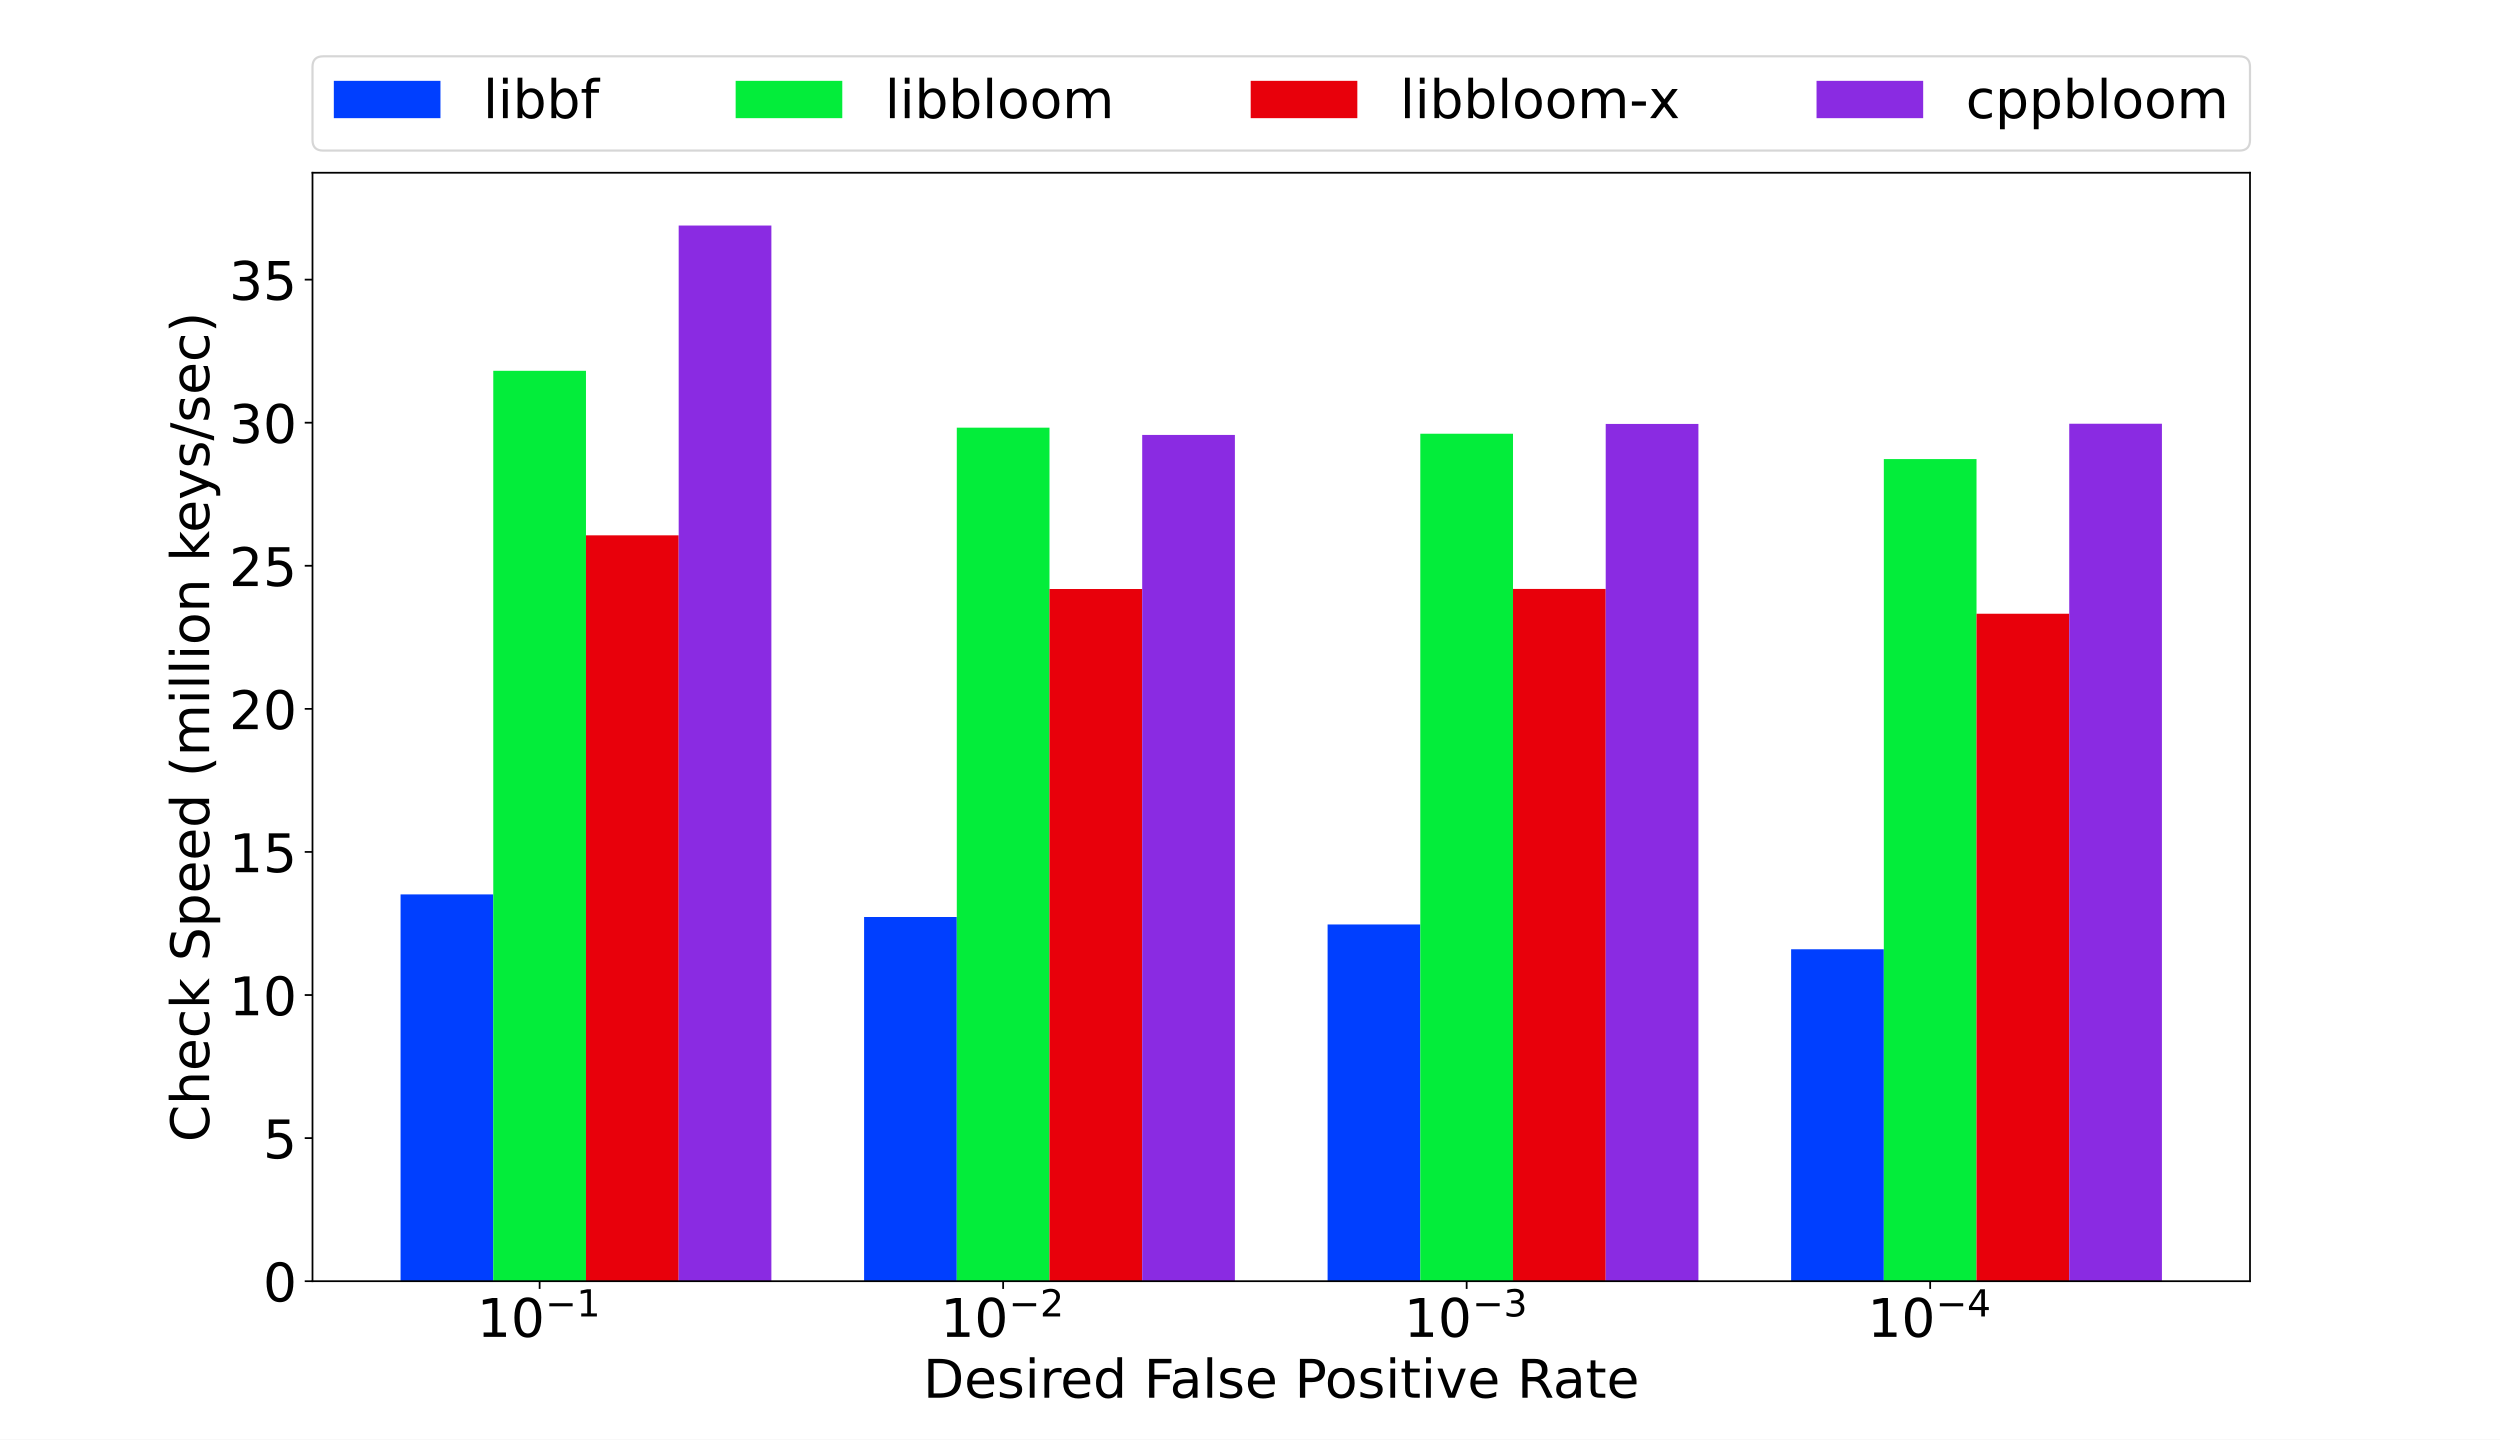
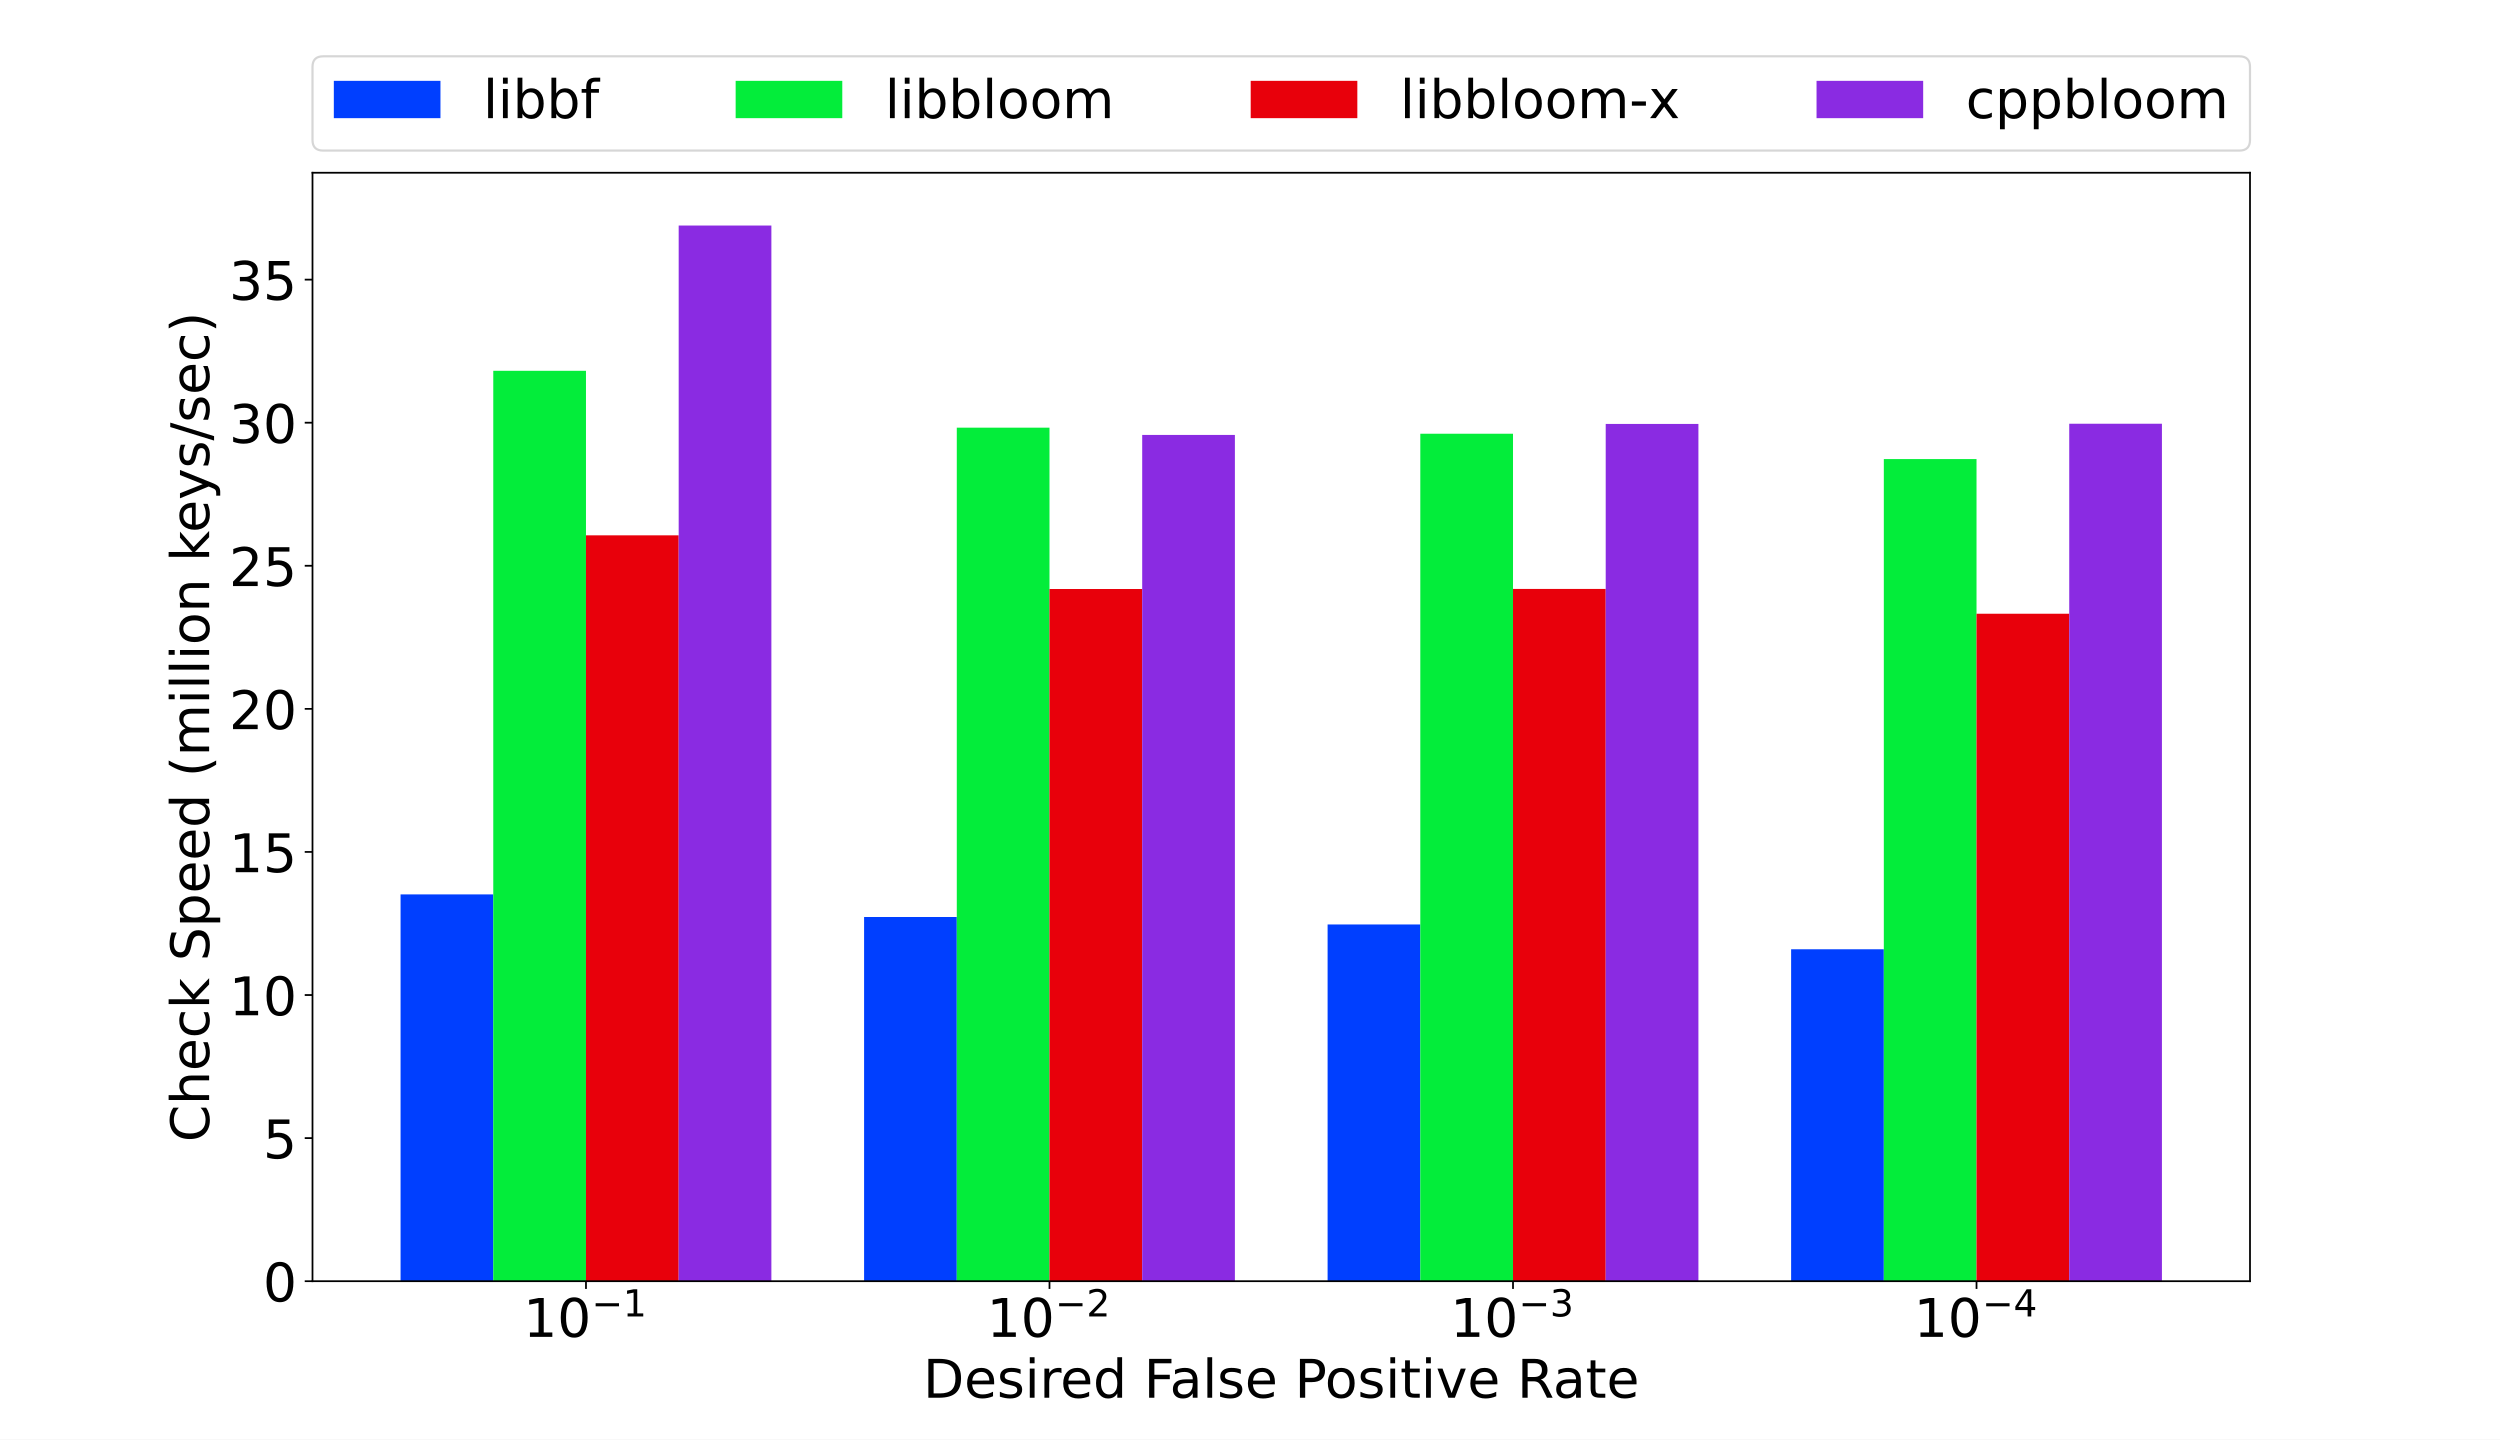
<svg xmlns="http://www.w3.org/2000/svg" xmlns:xlink="http://www.w3.org/1999/xlink" height="648pt" version="1.1" viewBox="0 0 1125.36 648" width="1125.36pt">
  <defs>
    <style type="text/css">
*{stroke-linecap:butt;stroke-linejoin:round;}
  </style>
  </defs>
  <g id="figure_1">
    <g id="patch_1">
      <path d="M 0 648  L 1125.36 648  L 1125.36 0  L 0 0  z " style="fill:#ffffff;" />
    </g>
    <g id="axes_1">
      <g id="patch_2">
        <path d="M 140.67 576.72  L 1012.824 576.72  L 1012.824 77.76  L 140.67 77.76  z " style="fill:#ffffff;" />
      </g>
      <g id="patch_3">
-         <path clip-path="url(#p3dc12ba9f0)" d="M 180.313 576.72  L 222.043 576.72  L 222.043 402.605  L 180.313 402.605  z " style="fill:#003fff;" />
+         <path clip-path="url(#p5d6a86f2ca)" d="M 180.313 576.72  L 222.043 576.72  L 222.043 402.605  L 180.313 402.605  z " style="fill:#003fff;" />
      </g>
      <g id="patch_4">
-         <path clip-path="url(#p3dc12ba9f0)" d="M 388.963 576.72  L 430.693 576.72  L 430.693 412.795  L 388.963 412.795  z " style="fill:#003fff;" />
+         <path clip-path="url(#p5d6a86f2ca)" d="M 388.963 576.72  L 430.693 576.72  L 430.693 412.795  L 388.963 412.795  z " style="fill:#003fff;" />
      </g>
      <g id="patch_5">
-         <path clip-path="url(#p3dc12ba9f0)" d="M 597.612 576.72  L 639.342 576.72  L 639.342 416.154  L 597.612 416.154  z " style="fill:#003fff;" />
+         <path clip-path="url(#p5d6a86f2ca)" d="M 597.612 576.72  L 639.342 576.72  L 639.342 416.154  L 597.612 416.154  z " style="fill:#003fff;" />
      </g>
      <g id="patch_6">
-         <path clip-path="url(#p3dc12ba9f0)" d="M 806.261 576.72  L 847.991 576.72  L 847.991 427.293  L 806.261 427.293  z " style="fill:#003fff;" />
+         <path clip-path="url(#p5d6a86f2ca)" d="M 806.261 576.72  L 847.991 576.72  L 847.991 427.293  L 806.261 427.293  z " style="fill:#003fff;" />
      </g>
      <g id="patch_7">
-         <path clip-path="url(#p3dc12ba9f0)" d="M 222.043 576.72  L 263.773 576.72  L 263.773 166.928  L 222.043 166.928  z " style="fill:#03ed3a;" />
+         <path clip-path="url(#p5d6a86f2ca)" d="M 222.043 576.72  L 263.773 576.72  L 263.773 166.928  L 222.043 166.928  z " style="fill:#03ed3a;" />
      </g>
      <g id="patch_8">
-         <path clip-path="url(#p3dc12ba9f0)" d="M 430.693 576.72  L 472.422 576.72  L 472.422 192.499  L 430.693 192.499  z " style="fill:#03ed3a;" />
+         <path clip-path="url(#p5d6a86f2ca)" d="M 430.693 576.72  L 472.422 576.72  L 472.422 192.499  L 430.693 192.499  z " style="fill:#03ed3a;" />
      </g>
      <g id="patch_9">
-         <path clip-path="url(#p3dc12ba9f0)" d="M 639.342 576.72  L 681.072 576.72  L 681.072 195.249  L 639.342 195.249  z " style="fill:#03ed3a;" />
+         <path clip-path="url(#p5d6a86f2ca)" d="M 639.342 576.72  L 681.072 576.72  L 681.072 195.249  L 639.342 195.249  z " style="fill:#03ed3a;" />
      </g>
      <g id="patch_10">
-         <path clip-path="url(#p3dc12ba9f0)" d="M 847.991 576.72  L 889.721 576.72  L 889.721 206.64  L 847.991 206.64  z " style="fill:#03ed3a;" />
+         <path clip-path="url(#p5d6a86f2ca)" d="M 847.991 576.72  L 889.721 576.72  L 889.721 206.64  L 847.991 206.64  z " style="fill:#03ed3a;" />
      </g>
      <g id="patch_11">
-         <path clip-path="url(#p3dc12ba9f0)" d="M 263.773 576.72  L 305.503 576.72  L 305.503 240.975  L 263.773 240.975  z " style="fill:#e8000b;" />
+         <path clip-path="url(#p5d6a86f2ca)" d="M 263.773 576.72  L 305.503 576.72  L 305.503 240.975  L 263.773 240.975  z " style="fill:#e8000b;" />
      </g>
      <g id="patch_12">
-         <path clip-path="url(#p3dc12ba9f0)" d="M 472.422 576.72  L 514.152 576.72  L 514.152 265.128  L 472.422 265.128  z " style="fill:#e8000b;" />
+         <path clip-path="url(#p5d6a86f2ca)" d="M 472.422 576.72  L 514.152 576.72  L 514.152 265.128  L 472.422 265.128  z " style="fill:#e8000b;" />
      </g>
      <g id="patch_13">
-         <path clip-path="url(#p3dc12ba9f0)" d="M 681.072 576.72  L 722.801 576.72  L 722.801 265.118  L 681.072 265.118  z " style="fill:#e8000b;" />
+         <path clip-path="url(#p5d6a86f2ca)" d="M 681.072 576.72  L 722.801 576.72  L 722.801 265.118  L 681.072 265.118  z " style="fill:#e8000b;" />
      </g>
      <g id="patch_14">
-         <path clip-path="url(#p3dc12ba9f0)" d="M 889.721 576.72  L 931.451 576.72  L 931.451 276.272  L 889.721 276.272  z " style="fill:#e8000b;" />
+         <path clip-path="url(#p5d6a86f2ca)" d="M 889.721 576.72  L 931.451 576.72  L 931.451 276.272  L 889.721 276.272  z " style="fill:#e8000b;" />
      </g>
      <g id="patch_15">
-         <path clip-path="url(#p3dc12ba9f0)" d="M 305.503 576.72  L 347.233 576.72  L 347.233 101.52  L 305.503 101.52  z " style="fill:#8a2be2;" />
+         <path clip-path="url(#p5d6a86f2ca)" d="M 305.503 576.72  L 347.233 576.72  L 347.233 101.52  L 305.503 101.52  z " style="fill:#8a2be2;" />
      </g>
      <g id="patch_16">
-         <path clip-path="url(#p3dc12ba9f0)" d="M 514.152 576.72  L 555.882 576.72  L 555.882 195.769  L 514.152 195.769  z " style="fill:#8a2be2;" />
+         <path clip-path="url(#p5d6a86f2ca)" d="M 514.152 576.72  L 555.882 576.72  L 555.882 195.769  L 514.152 195.769  z " style="fill:#8a2be2;" />
      </g>
      <g id="patch_17">
-         <path clip-path="url(#p3dc12ba9f0)" d="M 722.801 576.72  L 764.531 576.72  L 764.531 190.844  L 722.801 190.844  z " style="fill:#8a2be2;" />
+         <path clip-path="url(#p5d6a86f2ca)" d="M 722.801 576.72  L 764.531 576.72  L 764.531 190.844  L 722.801 190.844  z " style="fill:#8a2be2;" />
      </g>
      <g id="patch_18">
-         <path clip-path="url(#p3dc12ba9f0)" d="M 931.451 576.72  L 973.181 576.72  L 973.181 190.735  L 931.451 190.735  z " style="fill:#8a2be2;" />
+         <path clip-path="url(#p5d6a86f2ca)" d="M 931.451 576.72  L 973.181 576.72  L 973.181 190.735  L 931.451 190.735  z " style="fill:#8a2be2;" />
      </g>
      <g id="matplotlib.axis_1">
        <g id="xtick_1">
          <g id="line2d_1">
            <defs>
-               <path d="M 0 0  L 0 3.5  " id="mb2048ad6d7" style="stroke:#000000;stroke-width:0.8;" />
-             </defs>
-             <g>
-               <use style="stroke:#000000;stroke-width:0.8;" x="242.908" xlink:href="#mb2048ad6d7" y="576.72" />
+               <path d="M 0 0  L 0 3.5  " id="m092523f45e" style="stroke:#000000;stroke-width:0.8;" />
+             </defs>
+             <g>
+               <use style="stroke:#000000;stroke-width:0.8;" x="263.773" xlink:href="#m092523f45e" y="576.72" />
            </g>
          </g>
          <g id="text_1">
            <defs>
              <path d="M 12.406 8.297  L 28.516 8.297  L 28.516 63.922  L 10.984 60.406  L 10.984 69.391  L 28.422 72.906  L 38.281 72.906  L 38.281 8.297  L 54.391 8.297  L 54.391 0  L 12.406 0  z " id="DejaVuSans-49" />
              <path d="M 31.781 66.406  Q 24.172 66.406 20.328 58.906  Q 16.5 51.422 16.5 36.375  Q 16.5 21.391 20.328 13.891  Q 24.172 6.391 31.781 6.391  Q 39.453 6.391 43.281 13.891  Q 47.125 21.391 47.125 36.375  Q 47.125 51.422 43.281 58.906  Q 39.453 66.406 31.781 66.406  z M 31.781 74.219  Q 44.047 74.219 50.516 64.516  Q 56.984 54.828 56.984 36.375  Q 56.984 17.969 50.516 8.266  Q 44.047 -1.422 31.781 -1.422  Q 19.531 -1.422 13.062 8.266  Q 6.594 17.969 6.594 36.375  Q 6.594 54.828 13.062 64.516  Q 19.531 74.219 31.781 74.219  z " id="DejaVuSans-48" />
              <path d="M 10.594 35.5  L 73.188 35.5  L 73.188 27.203  L 10.594 27.203  z " id="DejaVuSans-8722" />
            </defs>
-             <g transform="translate(214.7081 601.9562)scale(0.24 -0.24)">
+             <g transform="translate(235.5731 601.9562)scale(0.24 -0.24)">
              <use transform="translate(0 0.684375)" xlink:href="#DejaVuSans-49" />
              <use transform="translate(63.62305 0.684375)" xlink:href="#DejaVuSans-48" />
              <use transform="translate(128.2031 38.96563)scale(0.7)" xlink:href="#DejaVuSans-8722" />
              <use transform="translate(186.8555 38.96563)scale(0.7)" xlink:href="#DejaVuSans-49" />
            </g>
          </g>
        </g>
        <g id="xtick_2">
          <g id="line2d_2">
            <g>
-               <use style="stroke:#000000;stroke-width:0.8;" x="451.557" xlink:href="#mb2048ad6d7" y="576.72" />
+               <use style="stroke:#000000;stroke-width:0.8;" x="472.422" xlink:href="#m092523f45e" y="576.72" />
            </g>
          </g>
          <g id="text_2">
            <defs>
              <path d="M 19.188 8.297  L 53.609 8.297  L 53.609 0  L 7.328 0  L 7.328 8.297  Q 12.938 14.109 22.625 23.891  Q 32.328 33.688 34.812 36.531  Q 39.547 41.844 41.422 45.531  Q 43.312 49.219 43.312 52.781  Q 43.312 58.594 39.234 62.25  Q 35.156 65.922 28.609 65.922  Q 23.969 65.922 18.812 64.312  Q 13.672 62.703 7.812 59.422  L 7.812 69.391  Q 13.766 71.781 18.938 73  Q 24.125 74.219 28.422 74.219  Q 39.75 74.219 46.484 68.547  Q 53.219 62.891 53.219 53.422  Q 53.219 48.922 51.531 44.891  Q 49.859 40.875 45.406 35.406  Q 44.188 33.984 37.641 27.219  Q 31.109 20.453 19.188 8.297  z " id="DejaVuSans-50" />
            </defs>
-             <g transform="translate(423.3574 601.9562)scale(0.24 -0.24)">
+             <g transform="translate(444.2224 601.9562)scale(0.24 -0.24)">
              <use transform="translate(0 0.765625)" xlink:href="#DejaVuSans-49" />
              <use transform="translate(63.62305 0.765625)" xlink:href="#DejaVuSans-48" />
              <use transform="translate(128.2031 39.04688)scale(0.7)" xlink:href="#DejaVuSans-8722" />
              <use transform="translate(186.8555 39.04688)scale(0.7)" xlink:href="#DejaVuSans-50" />
            </g>
          </g>
        </g>
        <g id="xtick_3">
          <g id="line2d_3">
            <g>
-               <use style="stroke:#000000;stroke-width:0.8;" x="660.207" xlink:href="#mb2048ad6d7" y="576.72" />
+               <use style="stroke:#000000;stroke-width:0.8;" x="681.072" xlink:href="#m092523f45e" y="576.72" />
            </g>
          </g>
          <g id="text_3">
            <defs>
              <path d="M 40.578 39.312  Q 47.656 37.797 51.625 33  Q 55.609 28.219 55.609 21.188  Q 55.609 10.406 48.188 4.484  Q 40.766 -1.422 27.094 -1.422  Q 22.516 -1.422 17.656 -0.516  Q 12.797 0.391 7.625 2.203  L 7.625 11.719  Q 11.719 9.328 16.594 8.109  Q 21.484 6.891 26.812 6.891  Q 36.078 6.891 40.938 10.547  Q 45.797 14.203 45.797 21.188  Q 45.797 27.641 41.281 31.266  Q 36.766 34.906 28.719 34.906  L 20.219 34.906  L 20.219 43.016  L 29.109 43.016  Q 36.375 43.016 40.234 45.922  Q 44.094 48.828 44.094 54.297  Q 44.094 59.906 40.109 62.906  Q 36.141 65.922 28.719 65.922  Q 24.656 65.922 20.016 65.031  Q 15.375 64.156 9.812 62.312  L 9.812 71.094  Q 15.438 72.656 20.344 73.438  Q 25.25 74.219 29.594 74.219  Q 40.828 74.219 47.359 69.109  Q 53.906 64.016 53.906 55.328  Q 53.906 49.266 50.438 45.094  Q 46.969 40.922 40.578 39.312  z " id="DejaVuSans-51" />
            </defs>
-             <g transform="translate(632.0067 601.9562)scale(0.24 -0.24)">
+             <g transform="translate(652.8716 601.9562)scale(0.24 -0.24)">
              <use transform="translate(0 0.765625)" xlink:href="#DejaVuSans-49" />
              <use transform="translate(63.62305 0.765625)" xlink:href="#DejaVuSans-48" />
              <use transform="translate(128.2031 39.04688)scale(0.7)" xlink:href="#DejaVuSans-8722" />
              <use transform="translate(186.8555 39.04688)scale(0.7)" xlink:href="#DejaVuSans-51" />
            </g>
          </g>
        </g>
        <g id="xtick_4">
          <g id="line2d_4">
            <g>
-               <use style="stroke:#000000;stroke-width:0.8;" x="868.856" xlink:href="#mb2048ad6d7" y="576.72" />
+               <use style="stroke:#000000;stroke-width:0.8;" x="889.721" xlink:href="#m092523f45e" y="576.72" />
            </g>
          </g>
          <g id="text_4">
            <defs>
              <path d="M 37.797 64.312  L 12.891 25.391  L 37.797 25.391  z M 35.203 72.906  L 47.609 72.906  L 47.609 25.391  L 58.016 25.391  L 58.016 17.188  L 47.609 17.188  L 47.609 0  L 37.797 0  L 37.797 17.188  L 4.891 17.188  L 4.891 26.703  z " id="DejaVuSans-52" />
            </defs>
-             <g transform="translate(840.656 601.9562)scale(0.24 -0.24)">
+             <g transform="translate(861.5209 601.9562)scale(0.24 -0.24)">
              <use transform="translate(0 0.684375)" xlink:href="#DejaVuSans-49" />
              <use transform="translate(63.62305 0.684375)" xlink:href="#DejaVuSans-48" />
              <use transform="translate(128.2031 38.96563)scale(0.7)" xlink:href="#DejaVuSans-8722" />
              <use transform="translate(186.8555 38.96563)scale(0.7)" xlink:href="#DejaVuSans-52" />
            </g>
          </g>
        </g>
        <g id="text_5">
          <defs>
            <path d="M 19.672 64.797  L 19.672 8.109  L 31.594 8.109  Q 46.688 8.109 53.688 14.938  Q 60.688 21.781 60.688 36.531  Q 60.688 51.172 53.688 57.984  Q 46.688 64.797 31.594 64.797  z M 9.812 72.906  L 30.078 72.906  Q 51.266 72.906 61.172 64.094  Q 71.094 55.281 71.094 36.531  Q 71.094 17.672 61.125 8.828  Q 51.172 0 30.078 0  L 9.812 0  z " id="DejaVuSans-68" />
            <path d="M 56.203 29.594  L 56.203 25.203  L 14.891 25.203  Q 15.484 15.922 20.484 11.062  Q 25.484 6.203 34.422 6.203  Q 39.594 6.203 44.453 7.469  Q 49.312 8.734 54.109 11.281  L 54.109 2.781  Q 49.266 0.734 44.188 -0.344  Q 39.109 -1.422 33.891 -1.422  Q 20.797 -1.422 13.156 6.188  Q 5.516 13.812 5.516 26.812  Q 5.516 40.234 12.766 48.109  Q 20.016 56 32.328 56  Q 43.359 56 49.781 48.891  Q 56.203 41.797 56.203 29.594  z M 47.219 32.234  Q 47.125 39.594 43.094 43.984  Q 39.062 48.391 32.422 48.391  Q 24.906 48.391 20.391 44.141  Q 15.875 39.891 15.188 32.172  z " id="DejaVuSans-101" />
            <path d="M 44.281 53.078  L 44.281 44.578  Q 40.484 46.531 36.375 47.5  Q 32.281 48.484 27.875 48.484  Q 21.188 48.484 17.844 46.438  Q 14.5 44.391 14.5 40.281  Q 14.5 37.156 16.891 35.375  Q 19.281 33.594 26.516 31.984  L 29.594 31.297  Q 39.156 29.25 43.188 25.516  Q 47.219 21.781 47.219 15.094  Q 47.219 7.469 41.188 3.016  Q 35.156 -1.422 24.609 -1.422  Q 20.219 -1.422 15.453 -0.562  Q 10.688 0.297 5.422 2  L 5.422 11.281  Q 10.406 8.688 15.234 7.391  Q 20.062 6.109 24.812 6.109  Q 31.156 6.109 34.562 8.281  Q 37.984 10.453 37.984 14.406  Q 37.984 18.062 35.516 20.016  Q 33.062 21.969 24.703 23.781  L 21.578 24.516  Q 13.234 26.266 9.516 29.906  Q 5.812 33.547 5.812 39.891  Q 5.812 47.609 11.281 51.797  Q 16.75 56 26.812 56  Q 31.781 56 36.172 55.266  Q 40.578 54.547 44.281 53.078  z " id="DejaVuSans-115" />
            <path d="M 9.422 54.688  L 18.406 54.688  L 18.406 0  L 9.422 0  z M 9.422 75.984  L 18.406 75.984  L 18.406 64.594  L 9.422 64.594  z " id="DejaVuSans-105" />
            <path d="M 41.109 46.297  Q 39.594 47.172 37.812 47.578  Q 36.031 48 33.891 48  Q 26.266 48 22.188 43.047  Q 18.109 38.094 18.109 28.812  L 18.109 0  L 9.078 0  L 9.078 54.688  L 18.109 54.688  L 18.109 46.188  Q 20.953 51.172 25.484 53.578  Q 30.031 56 36.531 56  Q 37.453 56 38.578 55.875  Q 39.703 55.766 41.062 55.516  z " id="DejaVuSans-114" />
            <path d="M 45.406 46.391  L 45.406 75.984  L 54.391 75.984  L 54.391 0  L 45.406 0  L 45.406 8.203  Q 42.578 3.328 38.25 0.953  Q 33.938 -1.422 27.875 -1.422  Q 17.969 -1.422 11.734 6.484  Q 5.516 14.406 5.516 27.297  Q 5.516 40.188 11.734 48.094  Q 17.969 56 27.875 56  Q 33.938 56 38.25 53.625  Q 42.578 51.266 45.406 46.391  z M 14.797 27.297  Q 14.797 17.391 18.875 11.75  Q 22.953 6.109 30.078 6.109  Q 37.203 6.109 41.297 11.75  Q 45.406 17.391 45.406 27.297  Q 45.406 37.203 41.297 42.844  Q 37.203 48.484 30.078 48.484  Q 22.953 48.484 18.875 42.844  Q 14.797 37.203 14.797 27.297  z " id="DejaVuSans-100" />
            <path id="DejaVuSans-32" />
            <path d="M 9.812 72.906  L 51.703 72.906  L 51.703 64.594  L 19.672 64.594  L 19.672 43.109  L 48.578 43.109  L 48.578 34.812  L 19.672 34.812  L 19.672 0  L 9.812 0  z " id="DejaVuSans-70" />
            <path d="M 34.281 27.484  Q 23.391 27.484 19.188 25  Q 14.984 22.516 14.984 16.5  Q 14.984 11.719 18.141 8.906  Q 21.297 6.109 26.703 6.109  Q 34.188 6.109 38.703 11.406  Q 43.219 16.703 43.219 25.484  L 43.219 27.484  z M 52.203 31.203  L 52.203 0  L 43.219 0  L 43.219 8.297  Q 40.141 3.328 35.547 0.953  Q 30.953 -1.422 24.312 -1.422  Q 15.922 -1.422 10.953 3.297  Q 6 8.016 6 15.922  Q 6 25.141 12.172 29.828  Q 18.359 34.516 30.609 34.516  L 43.219 34.516  L 43.219 35.406  Q 43.219 41.609 39.141 45  Q 35.062 48.391 27.688 48.391  Q 23 48.391 18.547 47.266  Q 14.109 46.141 10.016 43.891  L 10.016 52.203  Q 14.938 54.109 19.578 55.047  Q 24.219 56 28.609 56  Q 40.484 56 46.344 49.844  Q 52.203 43.703 52.203 31.203  z " id="DejaVuSans-97" />
            <path d="M 9.422 75.984  L 18.406 75.984  L 18.406 0  L 9.422 0  z " id="DejaVuSans-108" />
            <path d="M 19.672 64.797  L 19.672 37.406  L 32.078 37.406  Q 38.969 37.406 42.719 40.969  Q 46.484 44.531 46.484 51.125  Q 46.484 57.672 42.719 61.234  Q 38.969 64.797 32.078 64.797  z M 9.812 72.906  L 32.078 72.906  Q 44.344 72.906 50.609 67.359  Q 56.891 61.812 56.891 51.125  Q 56.891 40.328 50.609 34.812  Q 44.344 29.297 32.078 29.297  L 19.672 29.297  L 19.672 0  L 9.812 0  z " id="DejaVuSans-80" />
            <path d="M 30.609 48.391  Q 23.391 48.391 19.188 42.75  Q 14.984 37.109 14.984 27.297  Q 14.984 17.484 19.156 11.844  Q 23.344 6.203 30.609 6.203  Q 37.797 6.203 41.984 11.859  Q 46.188 17.531 46.188 27.297  Q 46.188 37.016 41.984 42.703  Q 37.797 48.391 30.609 48.391  z M 30.609 56  Q 42.328 56 49.016 48.375  Q 55.719 40.766 55.719 27.297  Q 55.719 13.875 49.016 6.219  Q 42.328 -1.422 30.609 -1.422  Q 18.844 -1.422 12.172 6.219  Q 5.516 13.875 5.516 27.297  Q 5.516 40.766 12.172 48.375  Q 18.844 56 30.609 56  z " id="DejaVuSans-111" />
            <path d="M 18.312 70.219  L 18.312 54.688  L 36.812 54.688  L 36.812 47.703  L 18.312 47.703  L 18.312 18.016  Q 18.312 11.328 20.141 9.422  Q 21.969 7.516 27.594 7.516  L 36.812 7.516  L 36.812 0  L 27.594 0  Q 17.188 0 13.234 3.875  Q 9.281 7.766 9.281 18.016  L 9.281 47.703  L 2.688 47.703  L 2.688 54.688  L 9.281 54.688  L 9.281 70.219  z " id="DejaVuSans-116" />
            <path d="M 2.984 54.688  L 12.5 54.688  L 29.594 8.797  L 46.688 54.688  L 56.203 54.688  L 35.688 0  L 23.484 0  z " id="DejaVuSans-118" />
            <path d="M 44.391 34.188  Q 47.562 33.109 50.562 29.594  Q 53.562 26.078 56.594 19.922  L 66.609 0  L 56 0  L 46.688 18.703  Q 43.062 26.031 39.672 28.422  Q 36.281 30.812 30.422 30.812  L 19.672 30.812  L 19.672 0  L 9.812 0  L 9.812 72.906  L 32.078 72.906  Q 44.578 72.906 50.734 67.672  Q 56.891 62.453 56.891 51.906  Q 56.891 45.016 53.688 40.469  Q 50.484 35.938 44.391 34.188  z M 19.672 64.797  L 19.672 38.922  L 32.078 38.922  Q 39.203 38.922 42.844 42.219  Q 46.484 45.516 46.484 51.906  Q 46.484 58.297 42.844 61.547  Q 39.203 64.797 32.078 64.797  z " id="DejaVuSans-82" />
          </defs>
          <g transform="translate(415.5401 629.1838)scale(0.24 -0.24)">
            <use xlink:href="#DejaVuSans-68" />
            <use x="77.002" xlink:href="#DejaVuSans-101" />
            <use x="138.525" xlink:href="#DejaVuSans-115" />
            <use x="190.625" xlink:href="#DejaVuSans-105" />
            <use x="218.408" xlink:href="#DejaVuSans-114" />
            <use x="257.271" xlink:href="#DejaVuSans-101" />
            <use x="318.795" xlink:href="#DejaVuSans-100" />
            <use x="382.271" xlink:href="#DejaVuSans-32" />
            <use x="414.059" xlink:href="#DejaVuSans-70" />
            <use x="462.453" xlink:href="#DejaVuSans-97" />
            <use x="523.732" xlink:href="#DejaVuSans-108" />
            <use x="551.516" xlink:href="#DejaVuSans-115" />
            <use x="603.615" xlink:href="#DejaVuSans-101" />
            <use x="665.139" xlink:href="#DejaVuSans-32" />
            <use x="696.926" xlink:href="#DejaVuSans-80" />
            <use x="753.604" xlink:href="#DejaVuSans-111" />
            <use x="814.785" xlink:href="#DejaVuSans-115" />
            <use x="866.885" xlink:href="#DejaVuSans-105" />
            <use x="894.668" xlink:href="#DejaVuSans-116" />
            <use x="933.877" xlink:href="#DejaVuSans-105" />
            <use x="961.66" xlink:href="#DejaVuSans-118" />
            <use x="1020.84" xlink:href="#DejaVuSans-101" />
            <use x="1082.363" xlink:href="#DejaVuSans-32" />
            <use x="1114.15" xlink:href="#DejaVuSans-82" />
            <use x="1181.383" xlink:href="#DejaVuSans-97" />
            <use x="1242.662" xlink:href="#DejaVuSans-116" />
            <use x="1281.871" xlink:href="#DejaVuSans-101" />
          </g>
        </g>
      </g>
      <g id="matplotlib.axis_2">
        <g id="ytick_1">
          <g id="line2d_5">
            <defs>
-               <path d="M 0 0  L -3.5 0  " id="ma498be6d1c" style="stroke:#000000;stroke-width:0.8;" />
-             </defs>
-             <g>
-               <use style="stroke:#000000;stroke-width:0.8;" x="140.67" xlink:href="#ma498be6d1c" y="576.72" />
+               <path d="M 0 0  L -3.5 0  " id="ma8071249bd" style="stroke:#000000;stroke-width:0.8;" />
+             </defs>
+             <g>
+               <use style="stroke:#000000;stroke-width:0.8;" x="140.67" xlink:href="#ma8071249bd" y="576.72" />
            </g>
          </g>
          <g id="text_6">
            <g transform="translate(118.4 585.8381)scale(0.24 -0.24)">
              <use xlink:href="#DejaVuSans-48" />
            </g>
          </g>
        </g>
        <g id="ytick_2">
          <g id="line2d_6">
            <g>
-               <use style="stroke:#000000;stroke-width:0.8;" x="140.67" xlink:href="#ma498be6d1c" y="512.313" />
+               <use style="stroke:#000000;stroke-width:0.8;" x="140.67" xlink:href="#ma8071249bd" y="512.313" />
            </g>
          </g>
          <g id="text_7">
            <defs>
              <path d="M 10.797 72.906  L 49.516 72.906  L 49.516 64.594  L 19.828 64.594  L 19.828 46.734  Q 21.969 47.469 24.109 47.828  Q 26.266 48.188 28.422 48.188  Q 40.625 48.188 47.75 41.5  Q 54.891 34.812 54.891 23.391  Q 54.891 11.625 47.562 5.094  Q 40.234 -1.422 26.906 -1.422  Q 22.312 -1.422 17.547 -0.641  Q 12.797 0.141 7.719 1.703  L 7.719 11.625  Q 12.109 9.234 16.797 8.062  Q 21.484 6.891 26.703 6.891  Q 35.156 6.891 40.078 11.328  Q 45.016 15.766 45.016 23.391  Q 45.016 31 40.078 35.438  Q 35.156 39.891 26.703 39.891  Q 22.75 39.891 18.812 39.016  Q 14.891 38.141 10.797 36.281  z " id="DejaVuSans-53" />
            </defs>
            <g transform="translate(118.4 521.4307)scale(0.24 -0.24)">
              <use xlink:href="#DejaVuSans-53" />
            </g>
          </g>
        </g>
        <g id="ytick_3">
          <g id="line2d_7">
            <g>
-               <use style="stroke:#000000;stroke-width:0.8;" x="140.67" xlink:href="#ma498be6d1c" y="447.905" />
+               <use style="stroke:#000000;stroke-width:0.8;" x="140.67" xlink:href="#ma8071249bd" y="447.905" />
            </g>
          </g>
          <g id="text_8">
            <g transform="translate(103.13 457.0233)scale(0.24 -0.24)">
              <use xlink:href="#DejaVuSans-49" />
              <use x="63.623" xlink:href="#DejaVuSans-48" />
            </g>
          </g>
        </g>
        <g id="ytick_4">
          <g id="line2d_8">
            <g>
-               <use style="stroke:#000000;stroke-width:0.8;" x="140.67" xlink:href="#ma498be6d1c" y="383.498" />
+               <use style="stroke:#000000;stroke-width:0.8;" x="140.67" xlink:href="#ma8071249bd" y="383.498" />
            </g>
          </g>
          <g id="text_9">
            <g transform="translate(103.13 392.6158)scale(0.24 -0.24)">
              <use xlink:href="#DejaVuSans-49" />
              <use x="63.623" xlink:href="#DejaVuSans-53" />
            </g>
          </g>
        </g>
        <g id="ytick_5">
          <g id="line2d_9">
            <g>
-               <use style="stroke:#000000;stroke-width:0.8;" x="140.67" xlink:href="#ma498be6d1c" y="319.09" />
+               <use style="stroke:#000000;stroke-width:0.8;" x="140.67" xlink:href="#ma8071249bd" y="319.09" />
            </g>
          </g>
          <g id="text_10">
            <g transform="translate(103.13 328.2084)scale(0.24 -0.24)">
              <use xlink:href="#DejaVuSans-50" />
              <use x="63.623" xlink:href="#DejaVuSans-48" />
            </g>
          </g>
        </g>
        <g id="ytick_6">
          <g id="line2d_10">
            <g>
-               <use style="stroke:#000000;stroke-width:0.8;" x="140.67" xlink:href="#ma498be6d1c" y="254.683" />
+               <use style="stroke:#000000;stroke-width:0.8;" x="140.67" xlink:href="#ma8071249bd" y="254.683" />
            </g>
          </g>
          <g id="text_11">
            <g transform="translate(103.13 263.801)scale(0.24 -0.24)">
              <use xlink:href="#DejaVuSans-50" />
              <use x="63.623" xlink:href="#DejaVuSans-53" />
            </g>
          </g>
        </g>
        <g id="ytick_7">
          <g id="line2d_11">
            <g>
-               <use style="stroke:#000000;stroke-width:0.8;" x="140.67" xlink:href="#ma498be6d1c" y="190.275" />
+               <use style="stroke:#000000;stroke-width:0.8;" x="140.67" xlink:href="#ma8071249bd" y="190.275" />
            </g>
          </g>
          <g id="text_12">
            <g transform="translate(103.13 199.3935)scale(0.24 -0.24)">
              <use xlink:href="#DejaVuSans-51" />
              <use x="63.623" xlink:href="#DejaVuSans-48" />
            </g>
          </g>
        </g>
        <g id="ytick_8">
          <g id="line2d_12">
            <g>
-               <use style="stroke:#000000;stroke-width:0.8;" x="140.67" xlink:href="#ma498be6d1c" y="125.868" />
+               <use style="stroke:#000000;stroke-width:0.8;" x="140.67" xlink:href="#ma8071249bd" y="125.868" />
            </g>
          </g>
          <g id="text_13">
            <g transform="translate(103.13 134.9861)scale(0.24 -0.24)">
              <use xlink:href="#DejaVuSans-51" />
              <use x="63.623" xlink:href="#DejaVuSans-53" />
            </g>
          </g>
        </g>
        <g id="text_14">
          <defs>
            <path d="M 64.406 67.281  L 64.406 56.891  Q 59.422 61.531 53.781 63.812  Q 48.141 66.109 41.797 66.109  Q 29.297 66.109 22.656 58.469  Q 16.016 50.828 16.016 36.375  Q 16.016 21.969 22.656 14.328  Q 29.297 6.688 41.797 6.688  Q 48.141 6.688 53.781 8.984  Q 59.422 11.281 64.406 15.922  L 64.406 5.609  Q 59.234 2.094 53.438 0.328  Q 47.656 -1.422 41.219 -1.422  Q 24.656 -1.422 15.125 8.703  Q 5.609 18.844 5.609 36.375  Q 5.609 53.953 15.125 64.078  Q 24.656 74.219 41.219 74.219  Q 47.75 74.219 53.531 72.484  Q 59.328 70.75 64.406 67.281  z " id="DejaVuSans-67" />
            <path d="M 54.891 33.016  L 54.891 0  L 45.906 0  L 45.906 32.719  Q 45.906 40.484 42.875 44.328  Q 39.844 48.188 33.797 48.188  Q 26.516 48.188 22.312 43.547  Q 18.109 38.922 18.109 30.906  L 18.109 0  L 9.078 0  L 9.078 75.984  L 18.109 75.984  L 18.109 46.188  Q 21.344 51.125 25.703 53.562  Q 30.078 56 35.797 56  Q 45.219 56 50.047 50.172  Q 54.891 44.344 54.891 33.016  z " id="DejaVuSans-104" />
            <path d="M 48.781 52.594  L 48.781 44.188  Q 44.969 46.297 41.141 47.344  Q 37.312 48.391 33.406 48.391  Q 24.656 48.391 19.812 42.844  Q 14.984 37.312 14.984 27.297  Q 14.984 17.281 19.812 11.734  Q 24.656 6.203 33.406 6.203  Q 37.312 6.203 41.141 7.25  Q 44.969 8.297 48.781 10.406  L 48.781 2.094  Q 45.016 0.344 40.984 -0.531  Q 36.969 -1.422 32.422 -1.422  Q 20.062 -1.422 12.781 6.344  Q 5.516 14.109 5.516 27.297  Q 5.516 40.672 12.859 48.328  Q 20.219 56 33.016 56  Q 37.156 56 41.109 55.141  Q 45.062 54.297 48.781 52.594  z " id="DejaVuSans-99" />
            <path d="M 9.078 75.984  L 18.109 75.984  L 18.109 31.109  L 44.922 54.688  L 56.391 54.688  L 27.391 29.109  L 57.625 0  L 45.906 0  L 18.109 26.703  L 18.109 0  L 9.078 0  z " id="DejaVuSans-107" />
            <path d="M 53.516 70.516  L 53.516 60.891  Q 47.906 63.578 42.922 64.891  Q 37.938 66.219 33.297 66.219  Q 25.25 66.219 20.875 63.094  Q 16.5 59.969 16.5 54.203  Q 16.5 49.359 19.406 46.891  Q 22.312 44.438 30.422 42.922  L 36.375 41.703  Q 47.406 39.594 52.656 34.297  Q 57.906 29 57.906 20.125  Q 57.906 9.516 50.797 4.047  Q 43.703 -1.422 29.984 -1.422  Q 24.812 -1.422 18.969 -0.25  Q 13.141 0.922 6.891 3.219  L 6.891 13.375  Q 12.891 10.016 18.656 8.297  Q 24.422 6.594 29.984 6.594  Q 38.422 6.594 43.016 9.906  Q 47.609 13.234 47.609 19.391  Q 47.609 24.75 44.312 27.781  Q 41.016 30.812 33.5 32.328  L 27.484 33.5  Q 16.453 35.688 11.516 40.375  Q 6.594 45.062 6.594 53.422  Q 6.594 63.094 13.406 68.656  Q 20.219 74.219 32.172 74.219  Q 37.312 74.219 42.625 73.281  Q 47.953 72.359 53.516 70.516  z " id="DejaVuSans-83" />
            <path d="M 18.109 8.203  L 18.109 -20.797  L 9.078 -20.797  L 9.078 54.688  L 18.109 54.688  L 18.109 46.391  Q 20.953 51.266 25.266 53.625  Q 29.594 56 35.594 56  Q 45.562 56 51.781 48.094  Q 58.016 40.188 58.016 27.297  Q 58.016 14.406 51.781 6.484  Q 45.562 -1.422 35.594 -1.422  Q 29.594 -1.422 25.266 0.953  Q 20.953 3.328 18.109 8.203  z M 48.688 27.297  Q 48.688 37.203 44.609 42.844  Q 40.531 48.484 33.406 48.484  Q 26.266 48.484 22.188 42.844  Q 18.109 37.203 18.109 27.297  Q 18.109 17.391 22.188 11.75  Q 26.266 6.109 33.406 6.109  Q 40.531 6.109 44.609 11.75  Q 48.688 17.391 48.688 27.297  z " id="DejaVuSans-112" />
            <path d="M 31 75.875  Q 24.469 64.656 21.281 53.656  Q 18.109 42.672 18.109 31.391  Q 18.109 20.125 21.312 9.062  Q 24.516 -2 31 -13.188  L 23.188 -13.188  Q 15.875 -1.703 12.234 9.375  Q 8.594 20.453 8.594 31.391  Q 8.594 42.281 12.203 53.312  Q 15.828 64.359 23.188 75.875  z " id="DejaVuSans-40" />
            <path d="M 52 44.188  Q 55.375 50.25 60.062 53.125  Q 64.75 56 71.094 56  Q 79.641 56 84.281 50.016  Q 88.922 44.047 88.922 33.016  L 88.922 0  L 79.891 0  L 79.891 32.719  Q 79.891 40.578 77.094 44.375  Q 74.312 48.188 68.609 48.188  Q 61.625 48.188 57.562 43.547  Q 53.516 38.922 53.516 30.906  L 53.516 0  L 44.484 0  L 44.484 32.719  Q 44.484 40.625 41.703 44.406  Q 38.922 48.188 33.109 48.188  Q 26.219 48.188 22.156 43.531  Q 18.109 38.875 18.109 30.906  L 18.109 0  L 9.078 0  L 9.078 54.688  L 18.109 54.688  L 18.109 46.188  Q 21.188 51.219 25.484 53.609  Q 29.781 56 35.688 56  Q 41.656 56 45.828 52.969  Q 50 49.953 52 44.188  z " id="DejaVuSans-109" />
            <path d="M 54.891 33.016  L 54.891 0  L 45.906 0  L 45.906 32.719  Q 45.906 40.484 42.875 44.328  Q 39.844 48.188 33.797 48.188  Q 26.516 48.188 22.312 43.547  Q 18.109 38.922 18.109 30.906  L 18.109 0  L 9.078 0  L 9.078 54.688  L 18.109 54.688  L 18.109 46.188  Q 21.344 51.125 25.703 53.562  Q 30.078 56 35.797 56  Q 45.219 56 50.047 50.172  Q 54.891 44.344 54.891 33.016  z " id="DejaVuSans-110" />
            <path d="M 32.172 -5.078  Q 28.375 -14.844 24.75 -17.812  Q 21.141 -20.797 15.094 -20.797  L 7.906 -20.797  L 7.906 -13.281  L 13.188 -13.281  Q 16.891 -13.281 18.938 -11.516  Q 21 -9.766 23.484 -3.219  L 25.094 0.875  L 2.984 54.688  L 12.5 54.688  L 29.594 11.922  L 46.688 54.688  L 56.203 54.688  z " id="DejaVuSans-121" />
            <path d="M 25.391 72.906  L 33.688 72.906  L 8.297 -9.281  L 0 -9.281  z " id="DejaVuSans-47" />
            <path d="M 8.016 75.875  L 15.828 75.875  Q 23.141 64.359 26.781 53.312  Q 30.422 42.281 30.422 31.391  Q 30.422 20.453 26.781 9.375  Q 23.141 -1.703 15.828 -13.188  L 8.016 -13.188  Q 14.5 -2 17.703 9.062  Q 20.906 20.125 20.906 31.391  Q 20.906 42.672 17.703 53.656  Q 14.5 64.656 8.016 75.875  z " id="DejaVuSans-41" />
          </defs>
          <g transform="translate(94.13875 514.08)rotate(-90)scale(0.24 -0.24)">
            <use xlink:href="#DejaVuSans-67" />
            <use x="69.824" xlink:href="#DejaVuSans-104" />
            <use x="133.203" xlink:href="#DejaVuSans-101" />
            <use x="194.727" xlink:href="#DejaVuSans-99" />
            <use x="249.707" xlink:href="#DejaVuSans-107" />
            <use x="307.617" xlink:href="#DejaVuSans-32" />
            <use x="339.404" xlink:href="#DejaVuSans-83" />
            <use x="402.881" xlink:href="#DejaVuSans-112" />
            <use x="466.357" xlink:href="#DejaVuSans-101" />
            <use x="527.881" xlink:href="#DejaVuSans-101" />
            <use x="589.404" xlink:href="#DejaVuSans-100" />
            <use x="652.881" xlink:href="#DejaVuSans-32" />
            <use x="684.668" xlink:href="#DejaVuSans-40" />
            <use x="723.682" xlink:href="#DejaVuSans-109" />
            <use x="821.094" xlink:href="#DejaVuSans-105" />
            <use x="848.877" xlink:href="#DejaVuSans-108" />
            <use x="876.66" xlink:href="#DejaVuSans-108" />
            <use x="904.443" xlink:href="#DejaVuSans-105" />
            <use x="932.227" xlink:href="#DejaVuSans-111" />
            <use x="993.408" xlink:href="#DejaVuSans-110" />
            <use x="1056.787" xlink:href="#DejaVuSans-32" />
            <use x="1088.574" xlink:href="#DejaVuSans-107" />
            <use x="1142.859" xlink:href="#DejaVuSans-101" />
            <use x="1204.383" xlink:href="#DejaVuSans-121" />
            <use x="1263.562" xlink:href="#DejaVuSans-115" />
            <use x="1315.662" xlink:href="#DejaVuSans-47" />
            <use x="1349.354" xlink:href="#DejaVuSans-115" />
            <use x="1401.453" xlink:href="#DejaVuSans-101" />
            <use x="1462.977" xlink:href="#DejaVuSans-99" />
            <use x="1517.957" xlink:href="#DejaVuSans-41" />
          </g>
        </g>
      </g>
      <g id="patch_19">
        <path d="M 140.67 576.72  L 140.67 77.76  " style="fill:none;stroke:#000000;stroke-linecap:square;stroke-linejoin:miter;stroke-width:0.8;" />
      </g>
      <g id="patch_20">
        <path d="M 1012.824 576.72  L 1012.824 77.76  " style="fill:none;stroke:#000000;stroke-linecap:square;stroke-linejoin:miter;stroke-width:0.8;" />
      </g>
      <g id="patch_21">
        <path d="M 140.67 576.72  L 1012.824 576.72  " style="fill:none;stroke:#000000;stroke-linecap:square;stroke-linejoin:miter;stroke-width:0.8;" />
      </g>
      <g id="patch_22">
        <path d="M 140.67 77.76  L 1012.824 77.76  " style="fill:none;stroke:#000000;stroke-linecap:square;stroke-linejoin:miter;stroke-width:0.8;" />
      </g>
      <g id="legend_1">
        <g id="patch_23">
          <path d="M 145.47 67.781  L 1008.024 67.781  Q 1012.824 67.781 1012.824 62.981  L 1012.824 30.153  Q 1012.824 25.353 1008.024 25.353  L 145.47 25.353  Q 140.67 25.353 140.67 30.153  L 140.67 62.981  Q 140.67 67.781 145.47 67.781  z " style="fill:#ffffff;opacity:0.8;stroke:#cccccc;stroke-linejoin:miter;" />
        </g>
        <g id="patch_24">
          <path d="M 150.27 53.19  L 198.27 53.19  L 198.27 36.39  L 150.27 36.39  z " style="fill:#003fff;" />
        </g>
        <g id="text_15">
          <defs>
            <path d="M 48.688 27.297  Q 48.688 37.203 44.609 42.844  Q 40.531 48.484 33.406 48.484  Q 26.266 48.484 22.188 42.844  Q 18.109 37.203 18.109 27.297  Q 18.109 17.391 22.188 11.75  Q 26.266 6.109 33.406 6.109  Q 40.531 6.109 44.609 11.75  Q 48.688 17.391 48.688 27.297  z M 18.109 46.391  Q 20.953 51.266 25.266 53.625  Q 29.594 56 35.594 56  Q 45.562 56 51.781 48.094  Q 58.016 40.188 58.016 27.297  Q 58.016 14.406 51.781 6.484  Q 45.562 -1.422 35.594 -1.422  Q 29.594 -1.422 25.266 0.953  Q 20.953 3.328 18.109 8.203  L 18.109 0  L 9.078 0  L 9.078 75.984  L 18.109 75.984  z " id="DejaVuSans-98" />
            <path d="M 37.109 75.984  L 37.109 68.5  L 28.516 68.5  Q 23.688 68.5 21.797 66.547  Q 19.922 64.594 19.922 59.516  L 19.922 54.688  L 34.719 54.688  L 34.719 47.703  L 19.922 47.703  L 19.922 0  L 10.891 0  L 10.891 47.703  L 2.297 47.703  L 2.297 54.688  L 10.891 54.688  L 10.891 58.5  Q 10.891 67.625 15.141 71.797  Q 19.391 75.984 28.609 75.984  z " id="DejaVuSans-102" />
          </defs>
          <g transform="translate(217.47 53.18955)scale(0.24 -0.24)">
            <use xlink:href="#DejaVuSans-108" />
            <use x="27.783" xlink:href="#DejaVuSans-105" />
            <use x="55.566" xlink:href="#DejaVuSans-98" />
            <use x="119.043" xlink:href="#DejaVuSans-98" />
            <use x="182.52" xlink:href="#DejaVuSans-102" />
          </g>
        </g>
        <g id="patch_25">
          <path d="M 331.149 53.19  L 379.149 53.19  L 379.149 36.39  L 331.149 36.39  z " style="fill:#03ed3a;" />
        </g>
        <g id="text_16">
          <g transform="translate(398.3492 53.18955)scale(0.24 -0.24)">
            <use xlink:href="#DejaVuSans-108" />
            <use x="27.783" xlink:href="#DejaVuSans-105" />
            <use x="55.566" xlink:href="#DejaVuSans-98" />
            <use x="119.043" xlink:href="#DejaVuSans-98" />
            <use x="182.52" xlink:href="#DejaVuSans-108" />
            <use x="210.303" xlink:href="#DejaVuSans-111" />
            <use x="271.484" xlink:href="#DejaVuSans-111" />
            <use x="332.666" xlink:href="#DejaVuSans-109" />
          </g>
        </g>
        <g id="patch_26">
          <path d="M 562.995 53.19  L 610.995 53.19  L 610.995 36.39  L 562.995 36.39  z " style="fill:#e8000b;" />
        </g>
        <g id="text_17">
          <defs>
            <path d="M 4.891 31.391  L 31.203 31.391  L 31.203 23.391  L 4.891 23.391  z " id="DejaVuSans-45" />
            <path d="M 54.891 54.688  L 35.109 28.078  L 55.906 0  L 45.312 0  L 29.391 21.484  L 13.484 0  L 2.875 0  L 24.125 28.609  L 4.688 54.688  L 15.281 54.688  L 29.781 35.203  L 44.281 54.688  z " id="DejaVuSans-120" />
          </defs>
          <g transform="translate(630.1947 53.18955)scale(0.24 -0.24)">
            <use xlink:href="#DejaVuSans-108" />
            <use x="27.783" xlink:href="#DejaVuSans-105" />
            <use x="55.566" xlink:href="#DejaVuSans-98" />
            <use x="119.043" xlink:href="#DejaVuSans-98" />
            <use x="182.52" xlink:href="#DejaVuSans-108" />
            <use x="210.303" xlink:href="#DejaVuSans-111" />
            <use x="271.484" xlink:href="#DejaVuSans-111" />
            <use x="332.666" xlink:href="#DejaVuSans-109" />
            <use x="430.078" xlink:href="#DejaVuSans-45" />
            <use x="466.162" xlink:href="#DejaVuSans-120" />
          </g>
        </g>
        <g id="patch_27">
          <path d="M 817.704 53.19  L 865.704 53.19  L 865.704 36.39  L 817.704 36.39  z " style="fill:#8a2be2;" />
        </g>
        <g id="text_18">
          <g transform="translate(884.904 53.18955)scale(0.24 -0.24)">
            <use xlink:href="#DejaVuSans-99" />
            <use x="54.98" xlink:href="#DejaVuSans-112" />
            <use x="118.457" xlink:href="#DejaVuSans-112" />
            <use x="181.934" xlink:href="#DejaVuSans-98" />
            <use x="245.41" xlink:href="#DejaVuSans-108" />
            <use x="273.193" xlink:href="#DejaVuSans-111" />
            <use x="334.375" xlink:href="#DejaVuSans-111" />
            <use x="395.557" xlink:href="#DejaVuSans-109" />
          </g>
        </g>
      </g>
    </g>
  </g>
  <defs>
-     <clipPath id="p3dc12ba9f0">
+     <clipPath id="p5d6a86f2ca">
      <rect height="498.96" width="872.154" x="140.67" y="77.76" />
    </clipPath>
  </defs>
</svg>
